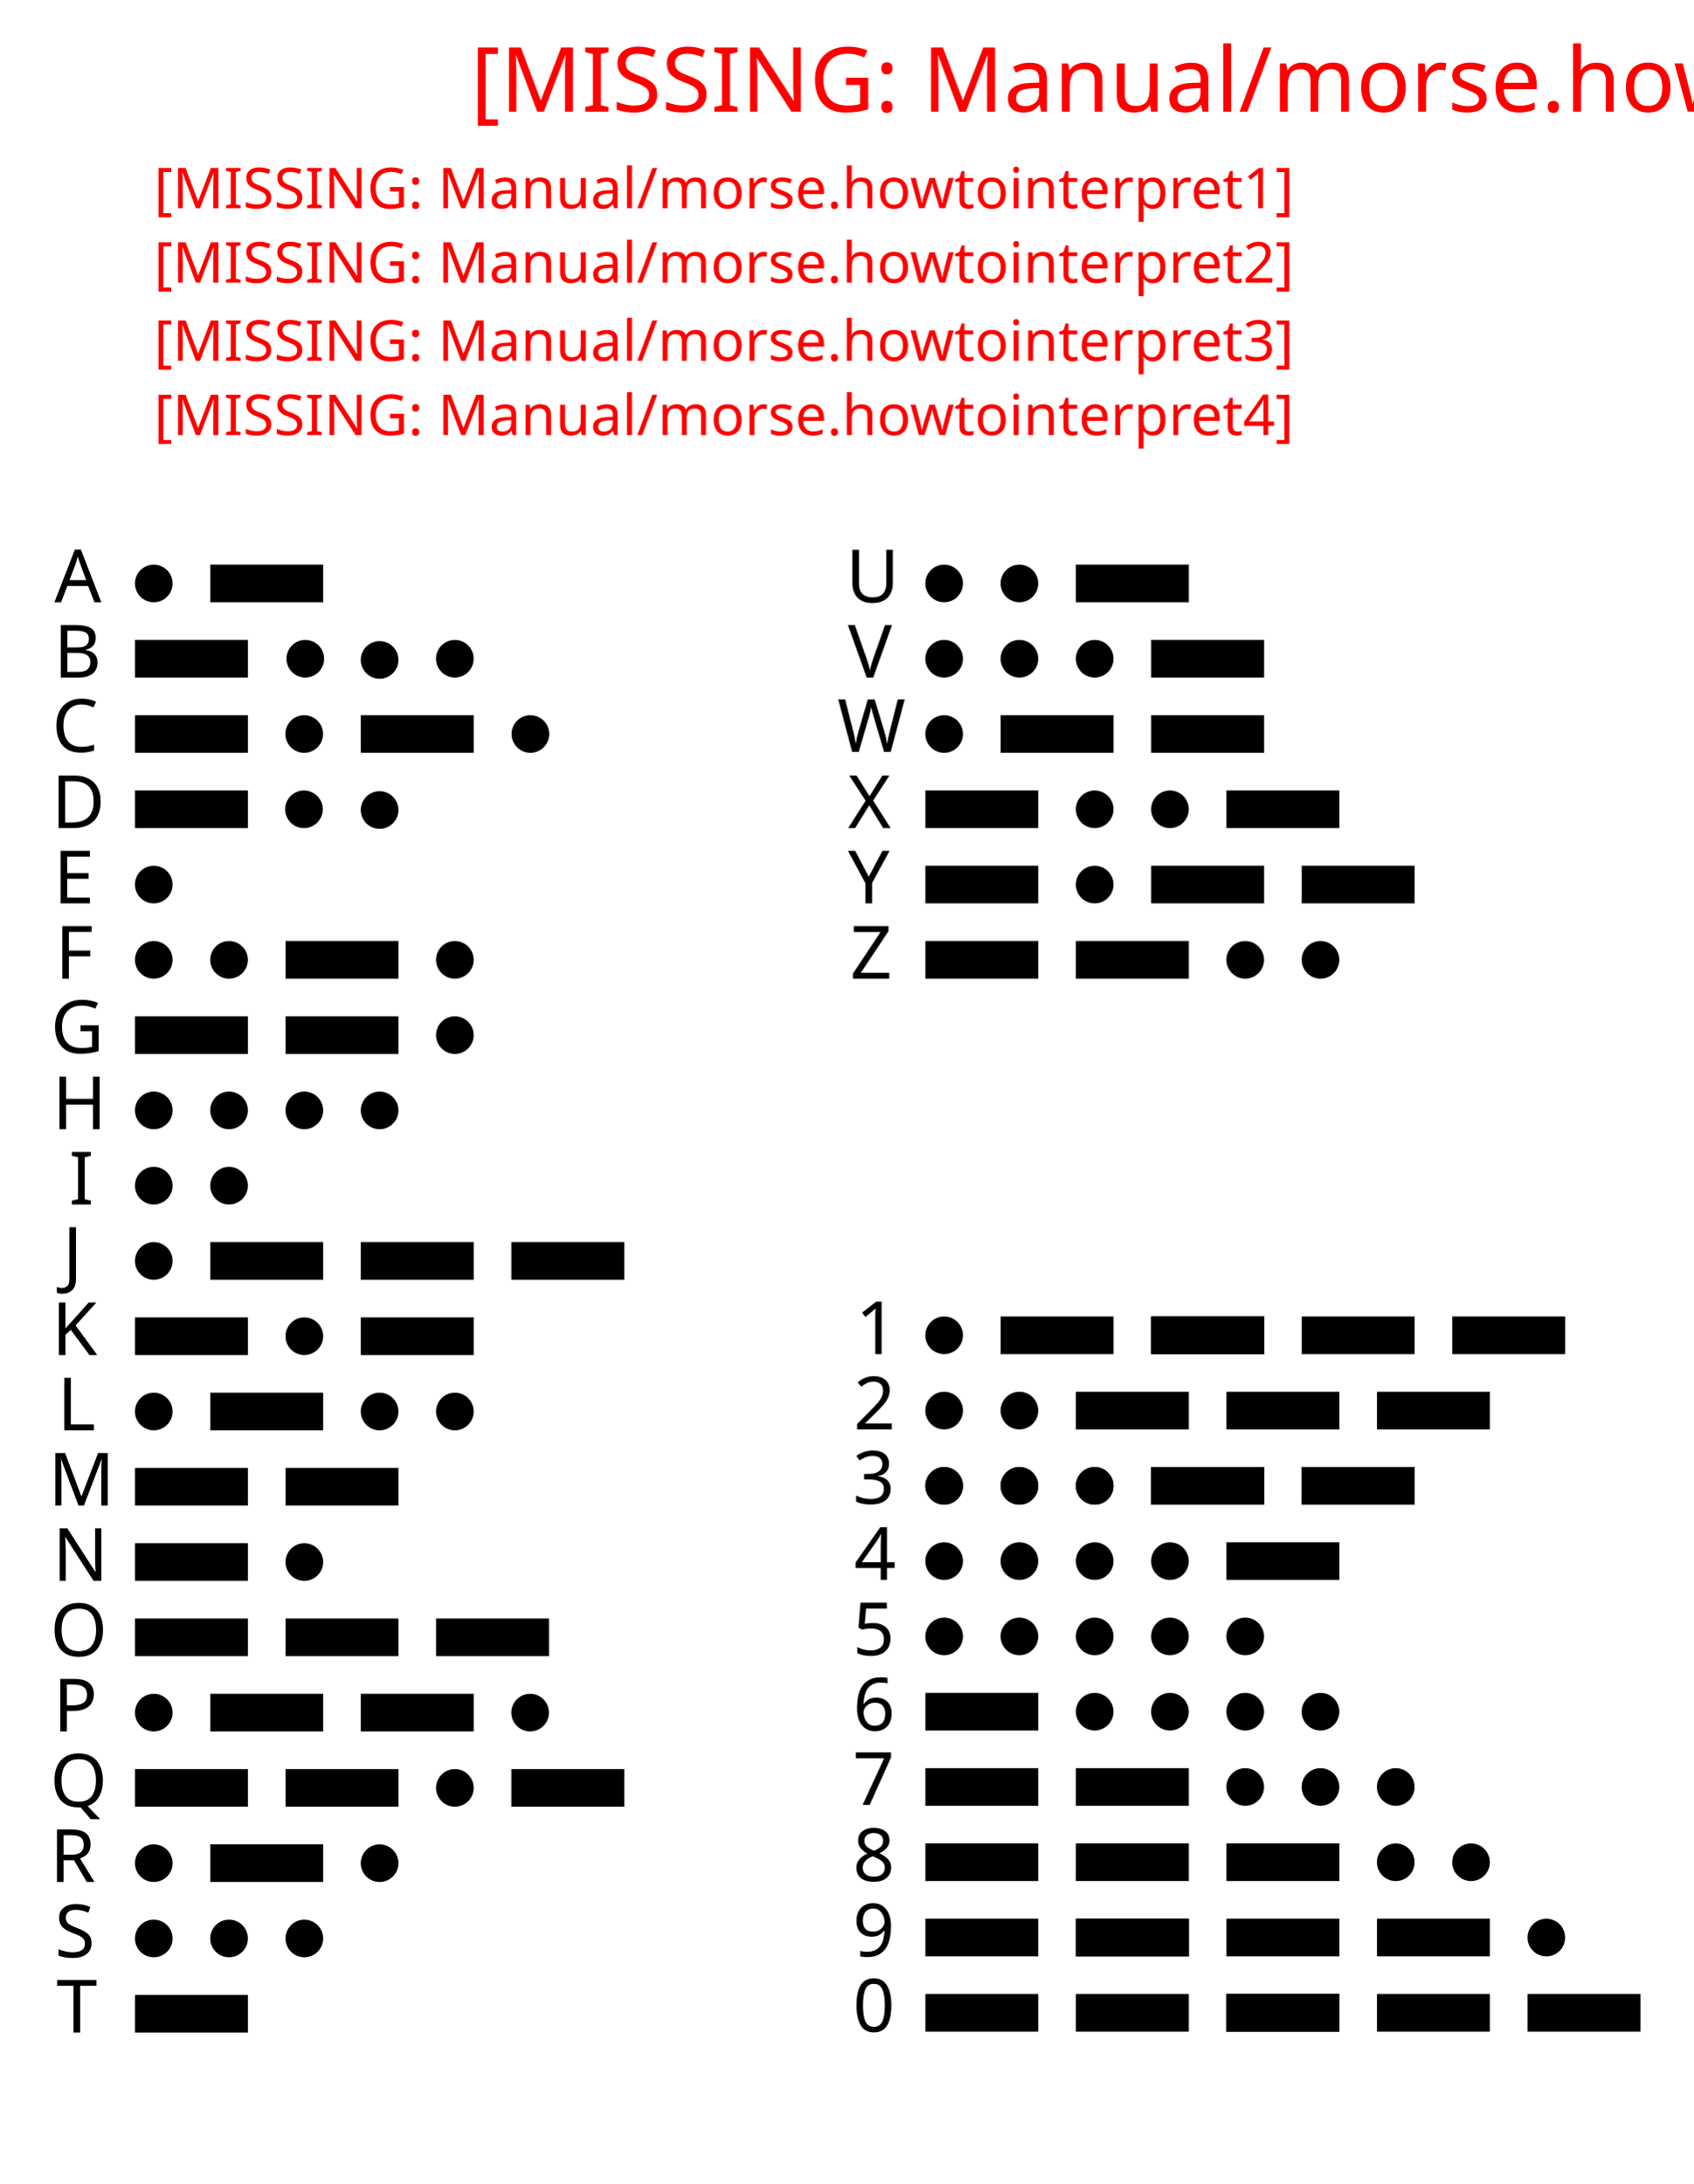
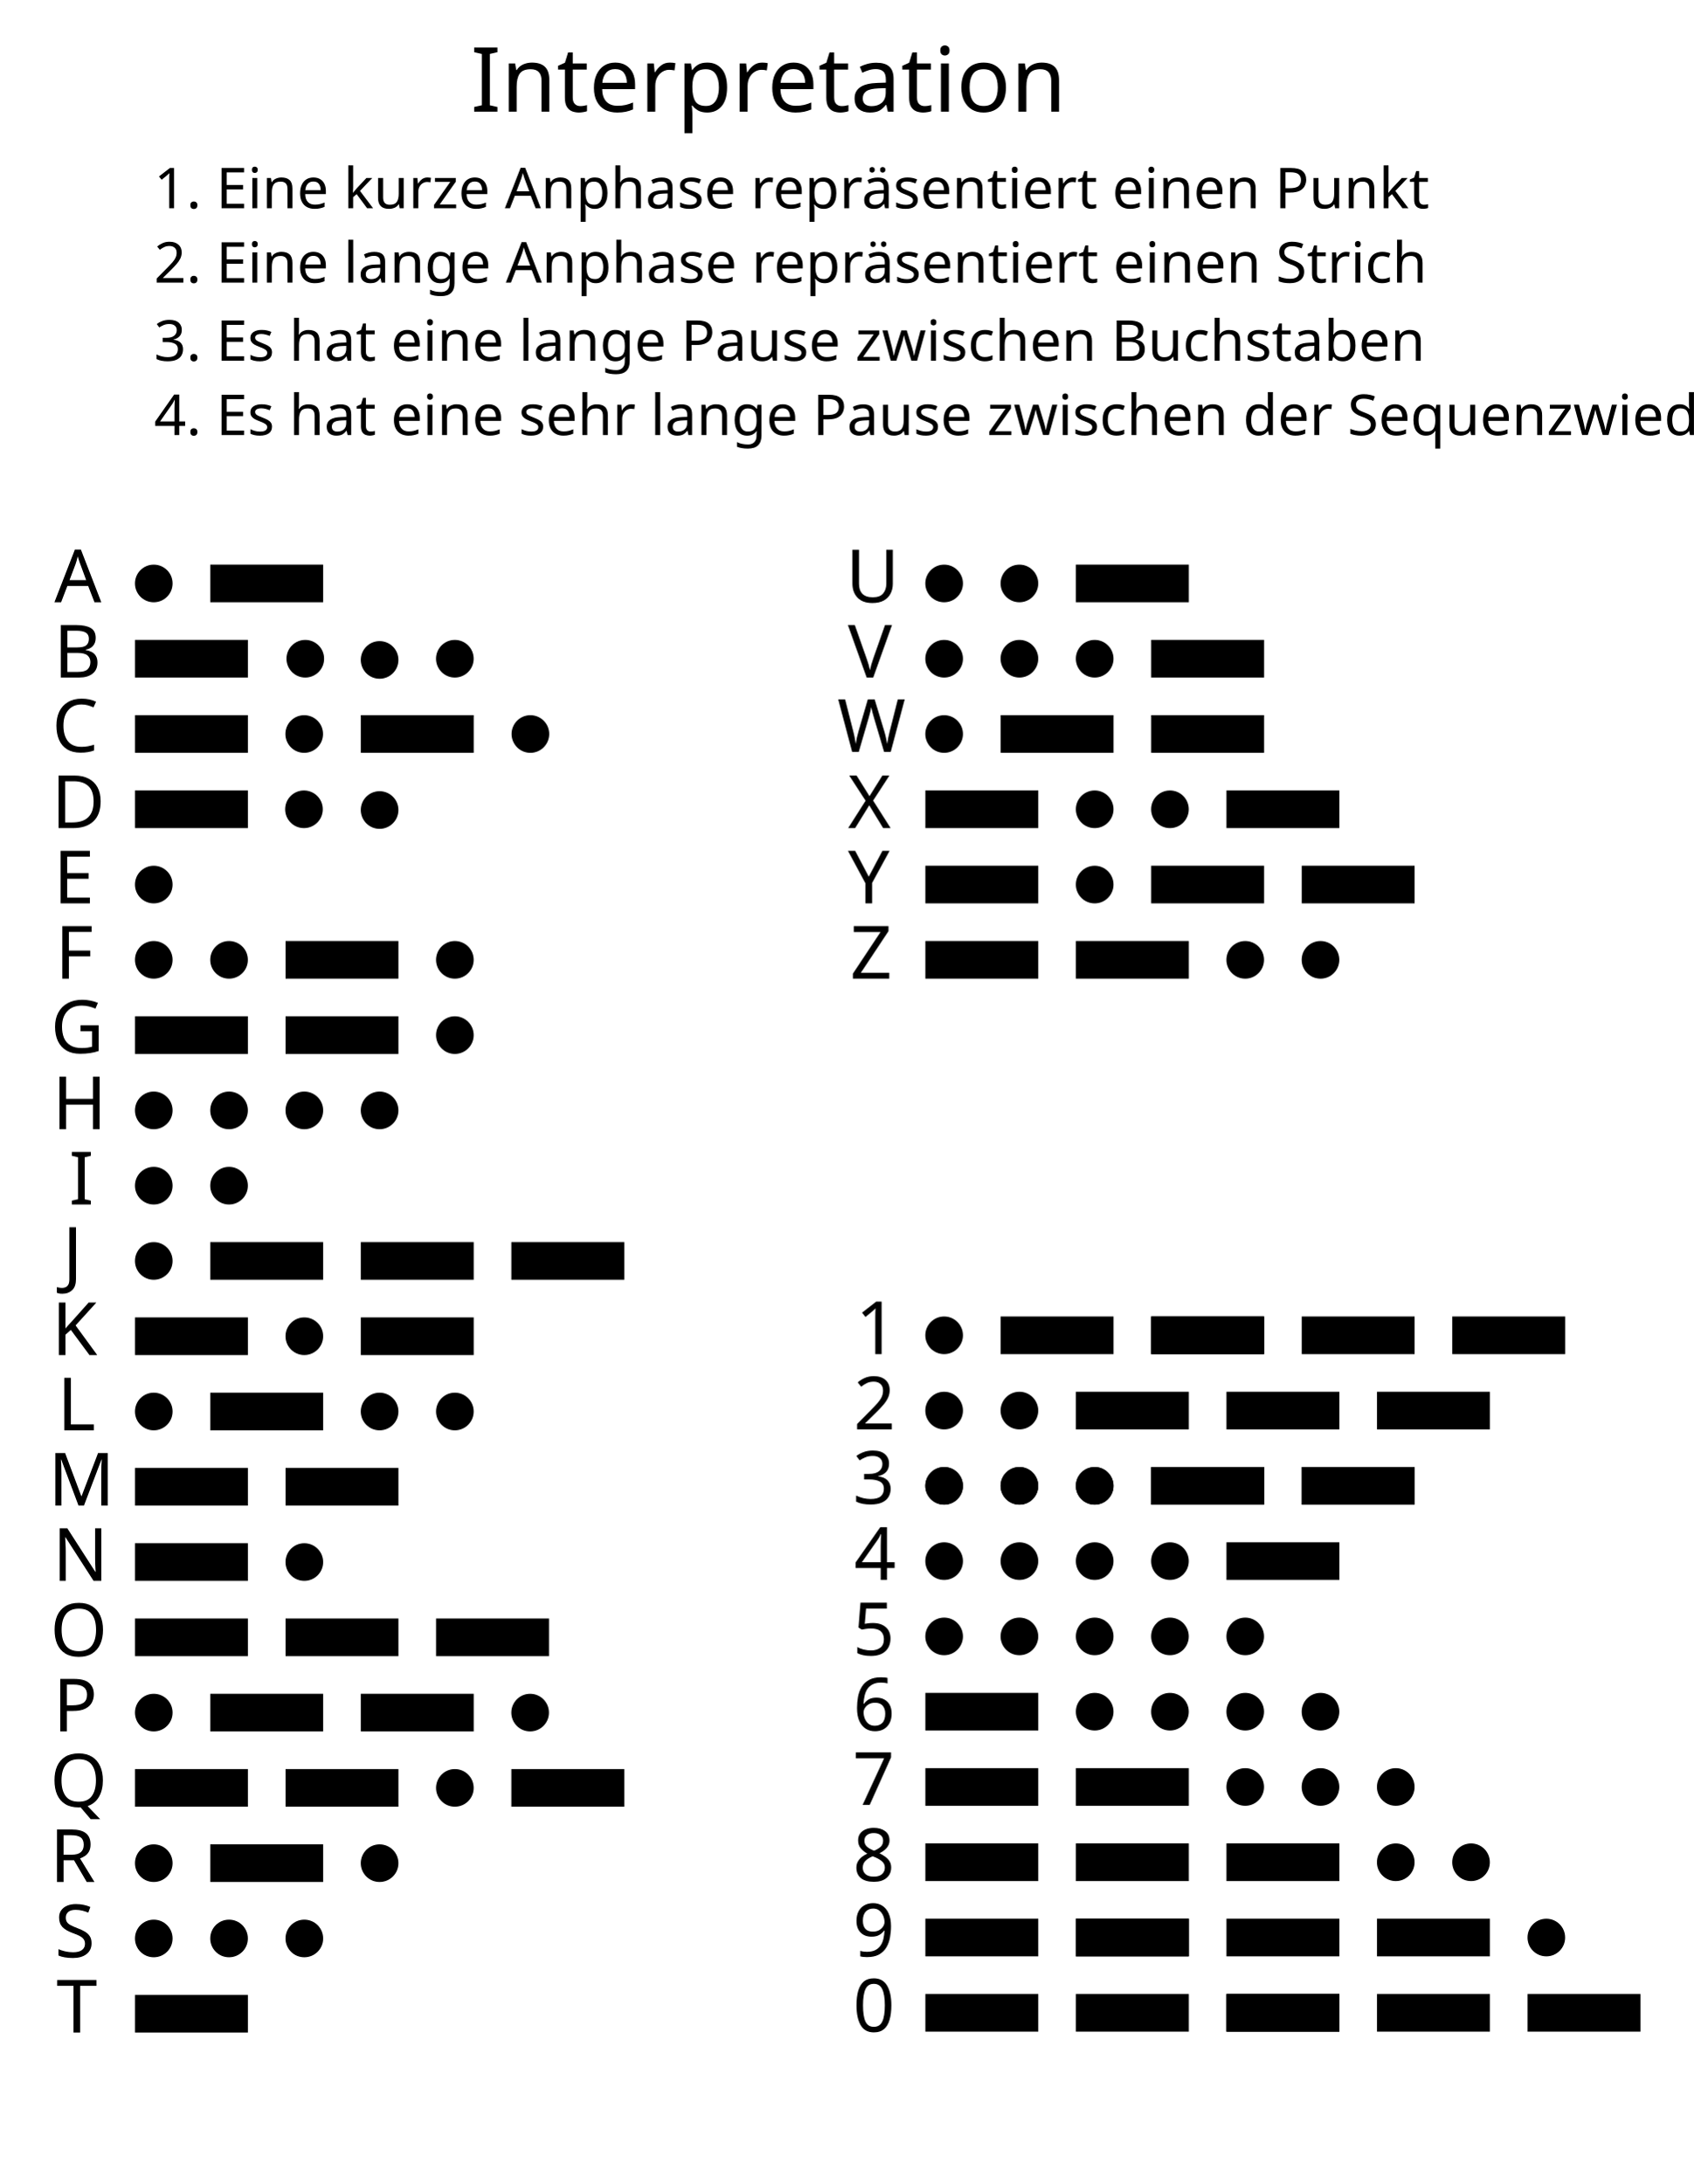
<svg xmlns="http://www.w3.org/2000/svg" xmlns:xlink="http://www.w3.org/1999/xlink" version="1.0" width="450" height="580" viewBox="0 0 414.772 500.994" id="Layer_2" xml:space="preserve">
  <defs id="defs3017" />
-   <g id="g2643" font-family="sans-serif">
-     <text x="115.249" y="10.538" id="text2872" style="font-size:22px;font-family:Special Elite, Sans-Serif;" fill="#ff0000">[MISSING: Manual/morse.howtointerpretheader]</text>
-     <text xml:space="preserve" style="font-size:15px;font-style:normal;line-height:200%;letter-spacing:0px;word-spacing:0px;fill:#000000;fill-opacity:1;stroke:none;font-family:Special Elite, Sans-Serif" x="40.912" y="55.327" id="text3464" transform="matrix(0.9217156,0,0,0.9217156,0,-16.80051)" font-family="sans-serif">
-       <tspan id="tspan3466" x="40.912" y="55.327" fill="#ff0000">[MISSING: Manual/morse.howtointerpret1]</tspan>
-       <tspan x="40.912" y="75.077" id="tspan3468" fill="#ff0000">[MISSING: Manual/morse.howtointerpret2]</tspan>
-       <tspan x="40.912" y="95.827" id="tspan3470" fill="#ff0000">[MISSING: Manual/morse.howtointerpret3]</tspan>
-       <tspan x="40.912" y="115.577" id="tspan3472" fill="#ff0000">[MISSING: Manual/morse.howtointerpret4]</tspan>
+   <g id="g2643">
+     <text x="115.249" y="10.538" id="text2872" style="font-size:22px;font-family:Special Elite, Sans-Serif;">Interpretation</text>
+     <text xml:space="preserve" style="font-size:15px;font-style:normal;line-height:200%;letter-spacing:0px;word-spacing:0px;fill:#000000;fill-opacity:1;stroke:none;font-family:Special Elite, Sans-Serif" x="40.912" y="55.327" id="text3464" transform="matrix(0.9217156,0,0,0.9217156,0,-16.80051)">
+       <tspan id="tspan3466" x="40.912" y="55.327">1. Eine kurze Anphase repräsentiert einen Punkt</tspan>
+       <tspan x="40.912" y="75.077" id="tspan3468">2. Eine lange Anphase repräsentiert einen Strich</tspan>
+       <tspan x="40.912" y="95.827" id="tspan3470">3. Es hat eine lange Pause zwischen Buchstaben</tspan>
+       <tspan x="40.912" y="115.577" id="tspan3472">4. Es hat eine sehr lange Pause zwischen der Sequenzwiederholung.</tspan>
    </text>
  </g>
  <g transform="translate(-3.816479,0)" id="g3272">
    <g transform="translate(-18.43432,0)" id="g3132">
      <circle cx="39.4" cy="141.48" r="3.555" transform="matrix(1.296365,0,0,1.296365,202.3859,-57.34044)" id="circle3554" />
      <rect width="27.651" height="9.217" x="285.732" y="121.457" id="rect3556" />
      <circle cx="39.4" cy="141.48" r="3.555" transform="matrix(1.296365,0,0,1.296365,220.8202,-57.34044)" id="circle3558" />
      <circle cx="39.4" cy="141.48" r="3.555" transform="matrix(1.296365,0,0,1.296365,202.3859,-38.90613)" id="circle3560" />
      <circle cx="39.4" cy="141.48" r="3.555" transform="matrix(1.296365,0,0,1.296365,220.8202,-38.90613)" id="circle3562" />
      <circle cx="39.4" cy="141.48" r="3.555" transform="matrix(1.296365,0,0,1.296365,239.2545,-38.90613)" id="circle3564" />
      <rect width="27.651" height="9.217" x="304.166" y="139.891" id="rect3566" />
      <circle cx="39.4" cy="141.48" r="3.555" transform="matrix(1.296365,0,0,1.296365,202.3859,-20.47182)" id="circle3568" />
      <rect width="27.651" height="9.217" x="267.298" y="158.325" id="rect3570" />
      <rect width="27.651" height="9.217" x="304.166" y="158.325" id="rect3572" />
      <rect width="27.651" height="9.217" x="248.863" y="176.76" id="rect3574" />
      <circle cx="39.4" cy="141.48" r="3.555" transform="matrix(1.296365,0,0,1.296365,239.2545,-2.037504)" id="circle3576" />
      <circle cx="39.4" cy="141.48" r="3.555" transform="matrix(1.296365,0,0,1.296365,257.6889,-2.037504)" id="circle3578" />
      <rect width="27.651" height="9.217" x="322.6" y="176.76" id="rect3580" />
      <rect width="27.651" height="9.217" x="248.863" y="195.194" id="rect3588" />
      <rect width="27.651" height="9.217" x="304.166" y="195.194" id="rect3590" />
      <rect width="27.651" height="9.217" x="341.035" y="195.194" id="rect3592" />
      <circle cx="39.4" cy="141.48" r="3.555" transform="matrix(1.296365,0,0,1.296365,239.2545,16.39681)" id="circle3594" />
      <rect width="27.651" height="9.217" x="248.863" y="213.628" id="rect3596" />
      <rect width="27.651" height="9.217" x="285.732" y="213.628" id="rect3598" />
      <circle cx="39.4" cy="141.48" r="3.555" transform="matrix(1.296365,0,0,1.296365,276.1232,34.83112)" id="circle3600" />
      <circle cx="39.4" cy="141.48" r="3.555" transform="matrix(1.296365,0,0,1.296365,294.5575,34.83112)" id="circle3602" />
      <g transform="translate(-1.849737,0)" id="g2615">
        <text x="231.225" y="130.674" id="text3604" xml:space="preserve" style="font-size:18px;font-family:Special Elite, Sans-Serif">U</text>
        <text x="231.748" y="149.108" id="text3608" xml:space="preserve" style="font-size:18px;font-family:Special Elite, Sans-Serif">V</text>
        <text x="229.155" y="167.318" id="text3612" xml:space="preserve" style="font-size:18px;font-family:Special Elite, Sans-Serif">W</text>
        <text x="231.734" y="185.977" id="text3616" xml:space="preserve" style="font-size:18px;font-family:Special Elite, Sans-Serif">X</text>
        <text x="231.761" y="204.411" id="text3620" xml:space="preserve" style="font-size:18px;font-family:Special Elite, Sans-Serif">Y</text>
        <text x="232.279" y="222.846" id="text3624" xml:space="preserve" style="font-size:18px;font-family:Special Elite, Sans-Serif">Z</text>
      </g>
    </g>
    <g id="g3169">
      <circle cx="39.4" cy="141.48" r="3.555" transform="matrix(1.296365,0,0,1.296365,-9.608658,-57.34044)" id="circle2870" />
      <rect width="27.651" height="9.217" x="55.303" y="121.457" id="rect3010" />
      <circle cx="39.4" cy="141.48" r="3.555" transform="matrix(1.296365,0,0,1.296365,27.49629,-38.90613)" id="circle3324" />
      <circle cx="39.4" cy="141.48" r="3.555" transform="matrix(1.296365,0,0,1.296365,45.69428,-38.61128)" id="circle3326" />
      <circle cx="39.4" cy="141.48" r="3.555" transform="matrix(1.296365,0,0,1.296365,64.12268,-38.90613)" id="circle3328" />
      <rect width="27.651" height="9.217" x="36.869" y="158.325" id="rect3330" />
      <circle cx="39.4" cy="141.48" r="3.555" transform="matrix(1.296365,0,0,1.296365,27.23125,-20.47181)" id="circle3332" />
      <rect width="27.651" height="9.217" x="92.172" y="158.325" id="rect3334" />
      <circle cx="39.4" cy="141.48" r="3.555" transform="matrix(1.296365,0,0,1.296365,82.62363,-20.47181)" id="circle3336" />
      <rect width="27.651" height="9.217" x="36.869" y="176.76" id="rect3338" />
      <circle cx="39.4" cy="141.48" r="3.555" transform="matrix(1.296365,0,0,1.296365,27.17162,-2.037504)" id="circle3340" />
      <circle cx="39.4" cy="141.48" r="3.555" transform="matrix(1.296365,0,0,1.296365,45.69428,-1.859714)" id="circle3342" />
      <circle cx="39.4" cy="141.48" r="3.555" transform="matrix(1.296365,0,0,1.296365,-9.608658,16.39681)" id="circle3412" />
      <circle cx="39.4" cy="141.48" r="3.555" transform="matrix(1.296365,0,0,1.296365,-9.608657,34.83112)" id="circle3414" />
      <circle cx="39.4" cy="141.48" r="3.555" transform="matrix(1.296365,0,0,1.296365,8.825654,34.83112)" id="circle3416" />
      <rect width="27.651" height="9.217" x="73.737" y="213.628" id="rect3420" />
      <circle cx="39.4" cy="141.48" r="3.555" transform="matrix(1.296365,0,0,1.296365,64.12859,34.83112)" id="circle3422" />
      <rect width="27.651" height="9.217" x="36.869" y="232.063" id="rect3424" />
      <rect width="27.651" height="9.217" x="73.737" y="232.063" id="rect3426" />
      <circle cx="39.4" cy="141.48" r="3.555" transform="matrix(1.296365,0,0,1.296365,64.12859,53.26543)" id="circle3428" />
      <circle cx="39.4" cy="141.48" r="3.555" transform="matrix(1.296365,0,0,1.296365,-9.608658,71.69974)" id="circle3458" />
      <circle cx="39.4" cy="141.48" r="3.555" transform="matrix(1.296365,0,0,1.296365,8.825653,71.69974)" id="circle3460" />
      <circle cx="39.4" cy="141.48" r="3.555" transform="matrix(1.296365,0,0,1.296365,27.25997,71.69974)" id="circle3462" />
      <circle cx="39.4" cy="141.48" r="3.555" transform="matrix(1.296365,0,0,1.296365,45.69428,71.69974)" id="circle3464" />
      <circle cx="39.4" cy="141.48" r="3.555" transform="matrix(1.296365,0,0,1.296365,-9.608658,90.13405)" id="circle3466" />
      <circle cx="39.4" cy="141.48" r="3.555" transform="matrix(1.296365,0,0,1.296365,8.825654,90.13405)" id="circle3468" />
      <circle cx="39.4" cy="141.48" r="3.555" transform="matrix(1.296365,0,0,1.296365,-9.608658,108.5684)" id="circle3470" />
      <rect width="27.651" height="9.217" x="55.303" y="287.366" id="rect3472" />
      <rect width="27.651" height="9.217" x="92.172" y="287.366" id="rect3474" />
      <rect width="27.651" height="9.217" x="129.04" y="287.366" id="rect3476" />
      <rect width="27.651" height="9.217" x="36.869" y="305.8" id="rect3478" />
      <circle cx="39.4" cy="141.48" r="3.555" transform="matrix(1.296365,0,0,1.296365,27.25997,127.0027)" id="circle3480" />
      <rect width="27.651" height="9.217" x="92.172" y="305.8" id="rect3482" />
      <circle cx="39.4" cy="141.48" r="3.555" transform="matrix(1.296365,0,0,1.296365,-9.608658,145.437)" id="circle3484" />
      <rect width="27.651" height="9.217" x="55.303" y="324.234" id="rect3486" />
      <circle cx="39.4" cy="141.48" r="3.555" transform="matrix(1.296365,0,0,1.296365,45.69428,145.437)" id="circle3488" />
      <circle cx="39.4" cy="141.48" r="3.555" transform="matrix(1.296365,0,0,1.296365,64.12859,145.437)" id="circle3490" />
      <rect width="27.651" height="9.217" x="36.869" y="342.669" id="rect3492" />
      <rect width="27.651" height="9.217" x="73.737" y="342.669" id="rect3494" />
      <rect width="27.651" height="9.217" x="36.869" y="361.103" id="rect3496" />
      <circle cx="39.4" cy="141.48" r="3.555" transform="matrix(1.296365,0,0,1.296365,27.25997,182.3056)" id="circle3498" />
      <rect width="27.651" height="9.217" x="36.869" y="379.537" id="rect3500" />
      <rect width="27.651" height="9.217" x="73.737" y="379.537" id="rect3502" />
      <rect width="27.651" height="9.217" x="110.606" y="379.537" id="rect3504" />
      <circle cx="39.4" cy="141.48" r="3.555" transform="matrix(1.296365,0,0,1.296365,-9.608658,219.1742)" id="circle3506" />
      <rect width="27.651" height="9.217" x="55.303" y="397.971" id="rect3508" />
      <rect width="27.651" height="9.217" x="92.172" y="397.971" id="rect3510" />
      <circle cx="39.4" cy="141.48" r="3.555" transform="matrix(1.296365,0,0,1.296365,82.5629,219.1742)" id="circle3512" />
      <rect width="27.651" height="9.217" x="36.869" y="416.406" id="rect3514" />
      <rect width="27.651" height="9.217" x="73.737" y="416.406" id="rect3516" />
      <circle cx="39.4" cy="141.48" r="3.555" transform="matrix(1.296365,0,0,1.296365,64.12859,237.6085)" id="circle3518" />
      <rect width="27.651" height="9.217" x="129.04" y="416.406" id="rect3520" />
      <circle cx="39.4" cy="141.48" r="3.555" transform="matrix(1.296365,0,0,1.296365,-9.608657,256.0428)" id="circle3522" />
      <rect width="27.651" height="9.217" x="55.303" y="434.84" id="rect3524" />
      <circle cx="39.4" cy="141.48" r="3.555" transform="matrix(1.296365,0,0,1.296365,45.69428,256.0428)" id="circle3526" />
      <circle cx="39.4" cy="141.48" r="3.555" transform="matrix(1.296365,0,0,1.296365,27.25997,274.4772)" id="circle3528" />
      <circle cx="39.4" cy="141.48" r="3.555" transform="matrix(1.296365,0,0,1.296365,8.825654,274.4772)" id="circle3530" />
      <circle cx="39.4" cy="141.48" r="3.555" transform="matrix(1.296365,0,0,1.296365,-9.608657,274.4772)" id="circle3532" />
      <rect width="27.651" height="9.217" x="36.869" y="471.709" id="rect3534" />
      <g id="g2573">
        <text x="17.138" y="130.674" id="text3309" xml:space="preserve" style="font-size:18px;font-family:Special Elite, Sans-Serif">A</text>
        <text x="16.954" y="149.108" id="text3344" xml:space="preserve" style="font-size:18px;font-family:Special Elite, Sans-Serif">B</text>
        <text x="16.535" y="167.318" id="text3350" xml:space="preserve" style="font-size:18px;font-family:Special Elite, Sans-Serif">C</text>
        <text x="16.409" y="185.977" id="text3356" xml:space="preserve" style="font-size:18px;font-family:Special Elite, Sans-Serif">D</text>
        <text x="16.904" y="204.411" id="text3360" xml:space="preserve" style="font-size:18px;font-family:Special Elite, Sans-Serif">E</text>
        <text x="17.323" y="222.846" id="text3364" xml:space="preserve" style="font-size:18px;font-family:Special Elite, Sans-Serif">F</text>
        <text x="16.202" y="241.055" id="text3368" xml:space="preserve" style="font-size:18px;font-family:Special Elite, Sans-Serif">G</text>
        <text x="16.634" y="259.714" id="text3372" xml:space="preserve" style="font-size:18px;font-family:Special Elite, Sans-Serif">H</text>
        <text x="20.694" y="278.148" id="text3376" xml:space="preserve" style="font-size:18px;font-family:Special Elite, Sans-Serif">I</text>
        <text x="19.145" y="296.583" id="text3380" xml:space="preserve" style="font-size:18px;font-family:Special Elite, Sans-Serif">J</text>
        <text x="16.481" y="315.017" id="text3384" xml:space="preserve" style="font-size:18px;font-family:Special Elite, Sans-Serif">K</text>
        <text x="17.813" y="333.451" id="text3388" xml:space="preserve" style="font-size:18px;font-family:Special Elite, Sans-Serif">L</text>
        <text x="15.621" y="351.886" id="text3392" xml:space="preserve" style="font-size:18px;font-family:Special Elite, Sans-Serif">M</text>
        <text x="16.684" y="370.32" id="text3396" xml:space="preserve" style="font-size:18px;font-family:Special Elite, Sans-Serif">N</text>
        <text x="16.085" y="388.754" id="text3400" xml:space="preserve" style="font-size:18px;font-family:Special Elite, Sans-Serif">O</text>
        <text x="16.058" y="425.623" id="text3404" xml:space="preserve" style="font-size:18px;font-family:Special Elite, Sans-Serif">Q</text>
        <text x="16.828" y="407.189" id="text3408" xml:space="preserve" style="font-size:18px;font-family:Special Elite, Sans-Serif">P</text>
        <text x="16.022" y="444.057" id="text3536" xml:space="preserve" style="font-size:18px;font-family:Special Elite, Sans-Serif">R</text>
        <text x="17.206" y="462.492" id="text3540" xml:space="preserve" style="font-size:18px;font-family:Special Elite, Sans-Serif">S</text>
        <text x="17.624" y="480.926" id="text3544" xml:space="preserve" style="font-size:18px;font-family:Special Elite, Sans-Serif">T</text>
      </g>
      <use transform="translate(-18.43431,18.43431)" id="use2703" x="0" y="0" width="414.772" height="500.994" xlink:href="#rect3010" />
    </g>
    <g transform="translate(-18.43431,64.2951)" id="g3051">
      <use transform="translate(211.9946,119.823)" id="use2707" x="0" y="0" width="414.772" height="500.994" xlink:href="#rect3010" />
      <use transform="translate(248.8632,119.823)" id="use2709" x="0" y="0" width="414.772" height="500.994" xlink:href="#rect3010" />
      <use id="use2711" x="0" y="0" width="414.772" height="500.994" xlink:href="#use2709" />
      <use transform="translate(285.7318,119.823)" id="use2713" x="0" y="0" width="414.772" height="500.994" xlink:href="#rect3010" />
      <use transform="translate(322.6005,119.823)" id="use2715" x="0" y="0" width="414.772" height="500.994" xlink:href="#rect3010" />
      <use transform="translate(211.9946,119.823)" id="use2717" x="0" y="0" width="414.772" height="500.994" xlink:href="#circle2870" />
      <use transform="translate(211.9946,138.2573)" id="use2719" x="0" y="0" width="414.772" height="500.994" xlink:href="#circle2870" />
      <use transform="translate(230.4289,138.2573)" id="use2721" x="0" y="0" width="414.772" height="500.994" xlink:href="#circle2870" />
      <use transform="translate(230.4289,138.2573)" id="use2723" x="0" y="0" width="414.772" height="500.994" xlink:href="#rect3010" />
      <use transform="translate(267.2975,138.2573)" id="use2725" x="0" y="0" width="414.772" height="500.994" xlink:href="#rect3010" />
      <use transform="translate(304.1661,138.2573)" id="use2727" x="0" y="0" width="414.772" height="500.994" xlink:href="#rect3010" />
      <use transform="translate(211.9946,156.6916)" id="use2779" x="0" y="0" width="414.772" height="500.994" xlink:href="#circle2870" />
      <use transform="translate(18.43431,4.0522843e-6)" id="use2781" x="0" y="0" width="414.772" height="500.994" xlink:href="#use2779" />
      <use transform="translate(18.43431,0)" id="use2783" x="0" y="0" width="414.772" height="500.994" xlink:href="#use2781" />
      <use transform="translate(18.43431,18.43431)" id="use2785" x="0" y="0" width="414.772" height="500.994" xlink:href="#use2723" />
      <use transform="translate(36.86862,9.8155382e-8)" id="use2787" x="0" y="0" width="414.772" height="500.994" xlink:href="#use2785" />
      <use transform="translate(2.324722e-7,18.43431)" id="use2789" x="0" y="0" width="414.772" height="500.994" xlink:href="#use2779" />
      <use transform="translate(18.43431,7.8636818e-8)" id="use2791" x="0" y="0" width="414.772" height="500.994" xlink:href="#use2789" />
      <use transform="translate(18.43431,0)" id="use2793" x="0" y="0" width="414.772" height="500.994" xlink:href="#use2791" />
      <use transform="translate(18.43431,0)" id="use2795" x="0" y="0" width="414.772" height="500.994" xlink:href="#use2793" />
      <use transform="translate(18.43431,18.43431)" id="use2797" x="0" y="0" width="414.772" height="500.994" xlink:href="#use2785" />
      <use transform="translate(-2.3247221e-7,18.43431)" id="use2799" x="0" y="0" width="414.772" height="500.994" xlink:href="#use2789" />
      <use transform="translate(18.43431,-4.2724257e-8)" id="use2801" x="0" y="0" width="414.772" height="500.994" xlink:href="#use2799" />
      <use transform="translate(18.43431,0)" id="use2803" x="0" y="0" width="414.772" height="500.994" xlink:href="#use2801" />
      <use transform="translate(18.43431,0)" id="use2805" x="0" y="0" width="414.772" height="500.994" xlink:href="#use2803" />
      <use transform="translate(18.43431,0)" id="use2807" x="0" y="0" width="414.772" height="500.994" xlink:href="#use2805" />
      <use transform="translate(36.86862,36.86862)" id="use2809" x="0" y="0" width="414.772" height="500.994" xlink:href="#use2789" />
      <use transform="translate(36.86862,36.86862)" id="use2811" x="0" y="0" width="414.772" height="500.994" xlink:href="#use2791" />
      <use transform="translate(36.86862,36.86862)" id="use2813" x="0" y="0" width="414.772" height="500.994" xlink:href="#use2793" />
      <use transform="translate(36.86862,36.86862)" id="use2815" x="0" y="0" width="414.772" height="500.994" xlink:href="#use2795" />
      <use transform="translate(-73.73725,36.86862)" id="use2817" x="0" y="0" width="414.772" height="500.994" xlink:href="#use2797" />
      <use id="use2819" x="0" y="0" width="414.772" height="500.994" xlink:href="#use2779" />
      <use id="use2821" x="0" y="0" width="414.772" height="500.994" xlink:href="#use2781" />
      <use id="use2823" x="0" y="0" width="414.772" height="500.994" xlink:href="#use2783" />
      <use id="use2825" x="0" y="0" width="414.772" height="500.994" xlink:href="#use2785" />
      <use id="use2827" x="0" y="0" width="414.772" height="500.994" xlink:href="#use2787" />
      <use transform="translate(73.73724,73.73725)" id="use2829" x="0" y="0" width="414.772" height="500.994" xlink:href="#use2779" />
      <use transform="translate(73.73724,73.73724)" id="use2831" x="0" y="0" width="414.772" height="500.994" xlink:href="#use2781" />
      <use transform="translate(73.73724,73.73724)" id="use2833" x="0" y="0" width="414.772" height="500.994" xlink:href="#use2783" />
      <use transform="translate(-55.30293,73.73724)" id="use2845" x="0" y="0" width="414.772" height="500.994" xlink:href="#use2825" />
      <use transform="translate(-55.30293,73.73725)" id="use2847" x="0" y="0" width="414.772" height="500.994" xlink:href="#use2827" />
      <use transform="translate(36.86862,18.43431)" id="use2849" x="0" y="0" width="414.772" height="500.994" xlink:href="#use2829" />
      <use transform="translate(36.86862,18.43431)" id="use2851" x="0" y="0" width="414.772" height="500.994" xlink:href="#use2831" />
      <use transform="translate(36.86862,18.43431)" id="use2855" x="0" y="0" width="414.772" height="500.994" xlink:href="#use2845" />
      <use transform="translate(36.86862,18.43431)" id="use2857" x="0" y="0" width="414.772" height="500.994" xlink:href="#use2847" />
      <use transform="translate(-36.86862,3.3648014e-7)" id="use2859" x="0" y="0" width="414.772" height="500.994" xlink:href="#use2855" />
      <use transform="translate(-18.43432,147.4745)" id="use2861" x="0" y="0" width="414.772" height="500.994" xlink:href="#use2707" />
      <use transform="translate(-18.43432,147.4745)" id="use2863" x="0" y="0" width="414.772" height="500.994" xlink:href="#use2709" />
      <use transform="translate(-18.43432,147.4745)" id="use2865" x="0" y="0" width="414.772" height="500.994" xlink:href="#use2711" />
      <use transform="translate(-18.43432,147.4745)" id="use2867" x="0" y="0" width="414.772" height="500.994" xlink:href="#use2713" />
      <use transform="translate(-18.43432,147.4745)" id="use2869" x="0" y="0" width="414.772" height="500.994" xlink:href="#use2715" />
      <use transform="translate(-110.6059,18.4343)" id="use2873" x="0" y="0" width="414.772" height="500.994" xlink:href="#use2869" />
      <use transform="translate(18.43431,18.43431)" id="use2875" x="0" y="0" width="414.772" height="500.994" xlink:href="#use2851" />
      <use transform="translate(36.86863,18.4343)" id="use2877" x="0" y="0" width="414.772" height="500.994" xlink:href="#use2861" />
      <use transform="translate(36.86863,18.4343)" id="use2879" x="0" y="0" width="414.772" height="500.994" xlink:href="#use2863" />
      <use transform="translate(36.86863,18.4343)" id="use2881" x="0" y="0" width="414.772" height="500.994" xlink:href="#use2865" />
      <use transform="translate(36.86863,18.4343)" id="use2883" x="0" y="0" width="414.772" height="500.994" xlink:href="#use2867" />
      <use transform="translate(36.86863,18.4343)" id="use2885" x="0" y="0" width="414.772" height="500.994" xlink:href="#use2869" />
      <g id="g3029">
        <text x="231.757" y="250.497" id="text2889" xml:space="preserve" style="font-size:18px;font-family:Special Elite, Sans-Serif">1</text>
        <text x="231.284" y="268.931" id="text2893" xml:space="preserve" style="font-size:18px;font-family:Special Elite, Sans-Serif">2</text>
        <text x="231.099" y="287.141" id="text2897" xml:space="preserve" style="font-size:18px;font-family:Special Elite, Sans-Serif">3</text>
        <text x="231.397" y="305.8" id="text2901" xml:space="preserve" style="font-size:18px;font-family:Special Elite, Sans-Serif">4</text>
        <text x="231.054" y="324.234" id="text2905" xml:space="preserve" style="font-size:18px;font-family:Special Elite, Sans-Serif">5</text>
        <text x="231.144" y="342.669" id="text2909" xml:space="preserve" style="font-size:18px;font-family:Special Elite, Sans-Serif">6</text>
        <text x="231.05" y="360.878" id="text2913" xml:space="preserve" style="font-size:18px;font-family:Special Elite, Sans-Serif">7</text>
        <text x="231.099" y="379.537" id="text2917" xml:space="preserve" style="font-size:18px;font-family:Special Elite, Sans-Serif">8</text>
        <text x="231.09" y="397.971" id="text2921" xml:space="preserve" style="font-size:18px;font-family:Special Elite, Sans-Serif">9</text>
        <text x="231.126" y="416.406" id="text2925" xml:space="preserve" style="font-size:18px;font-family:Special Elite, Sans-Serif">0</text>
      </g>
    </g>
  </g>
</svg>
